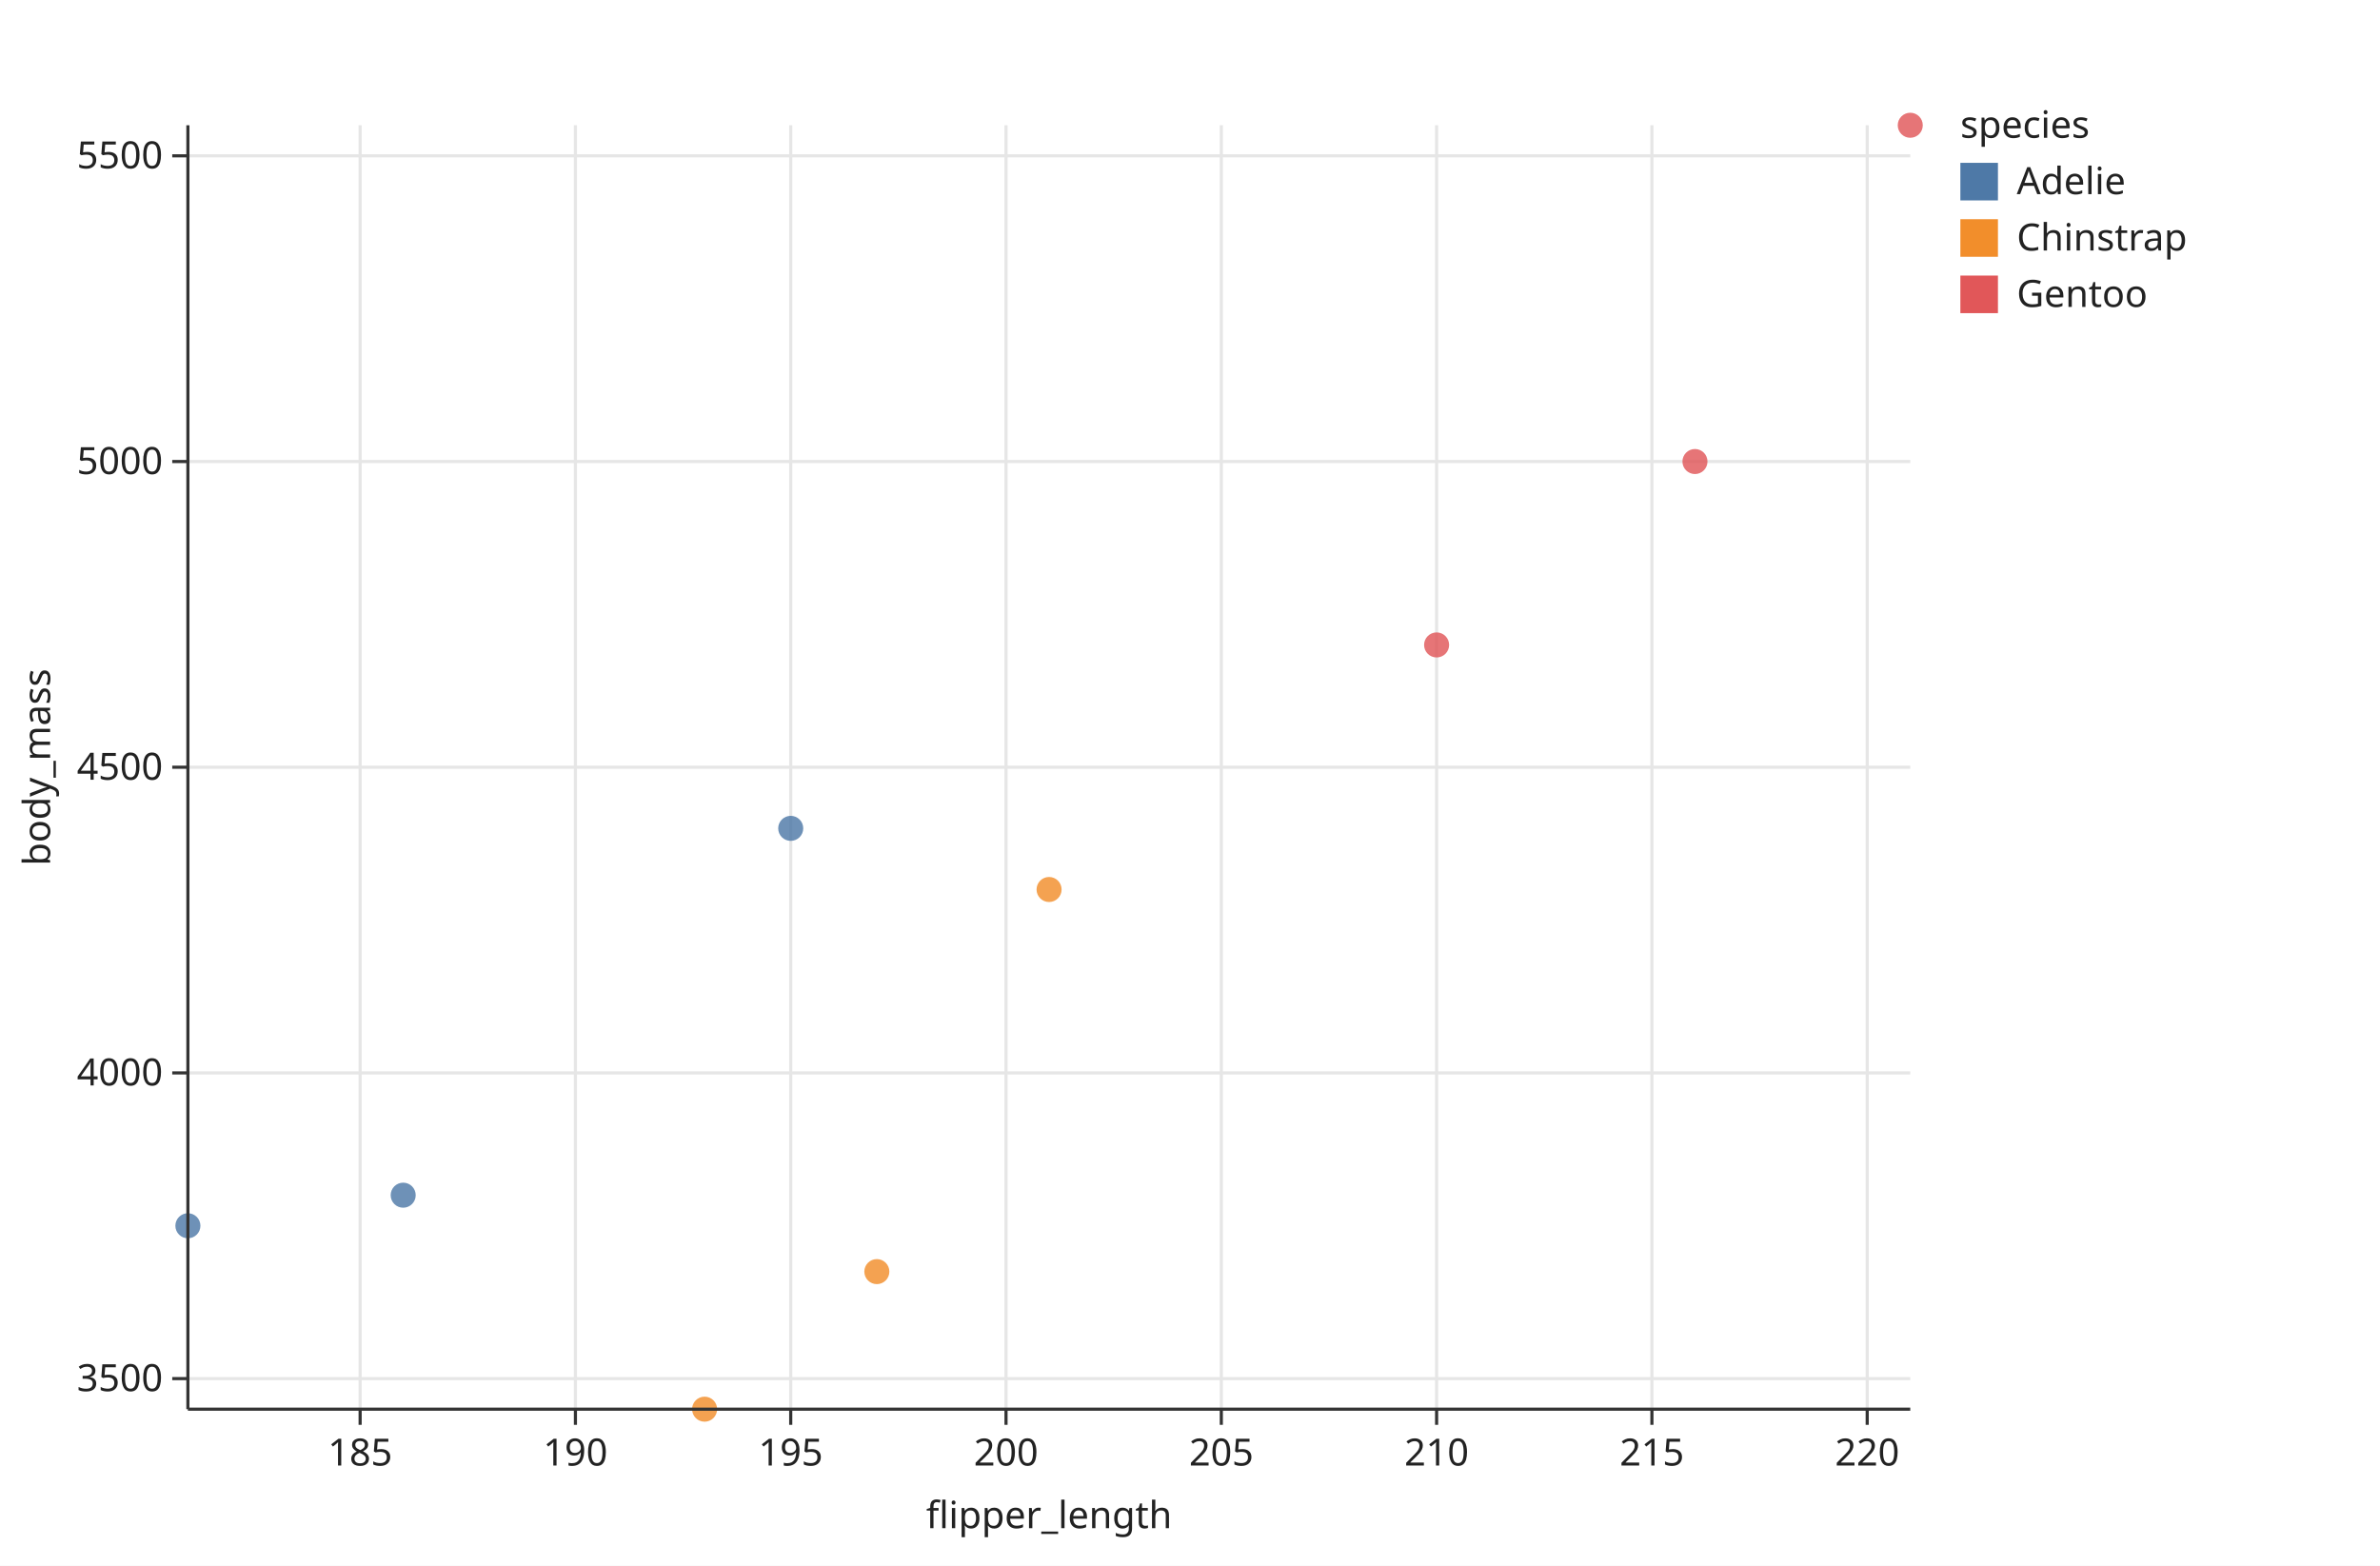
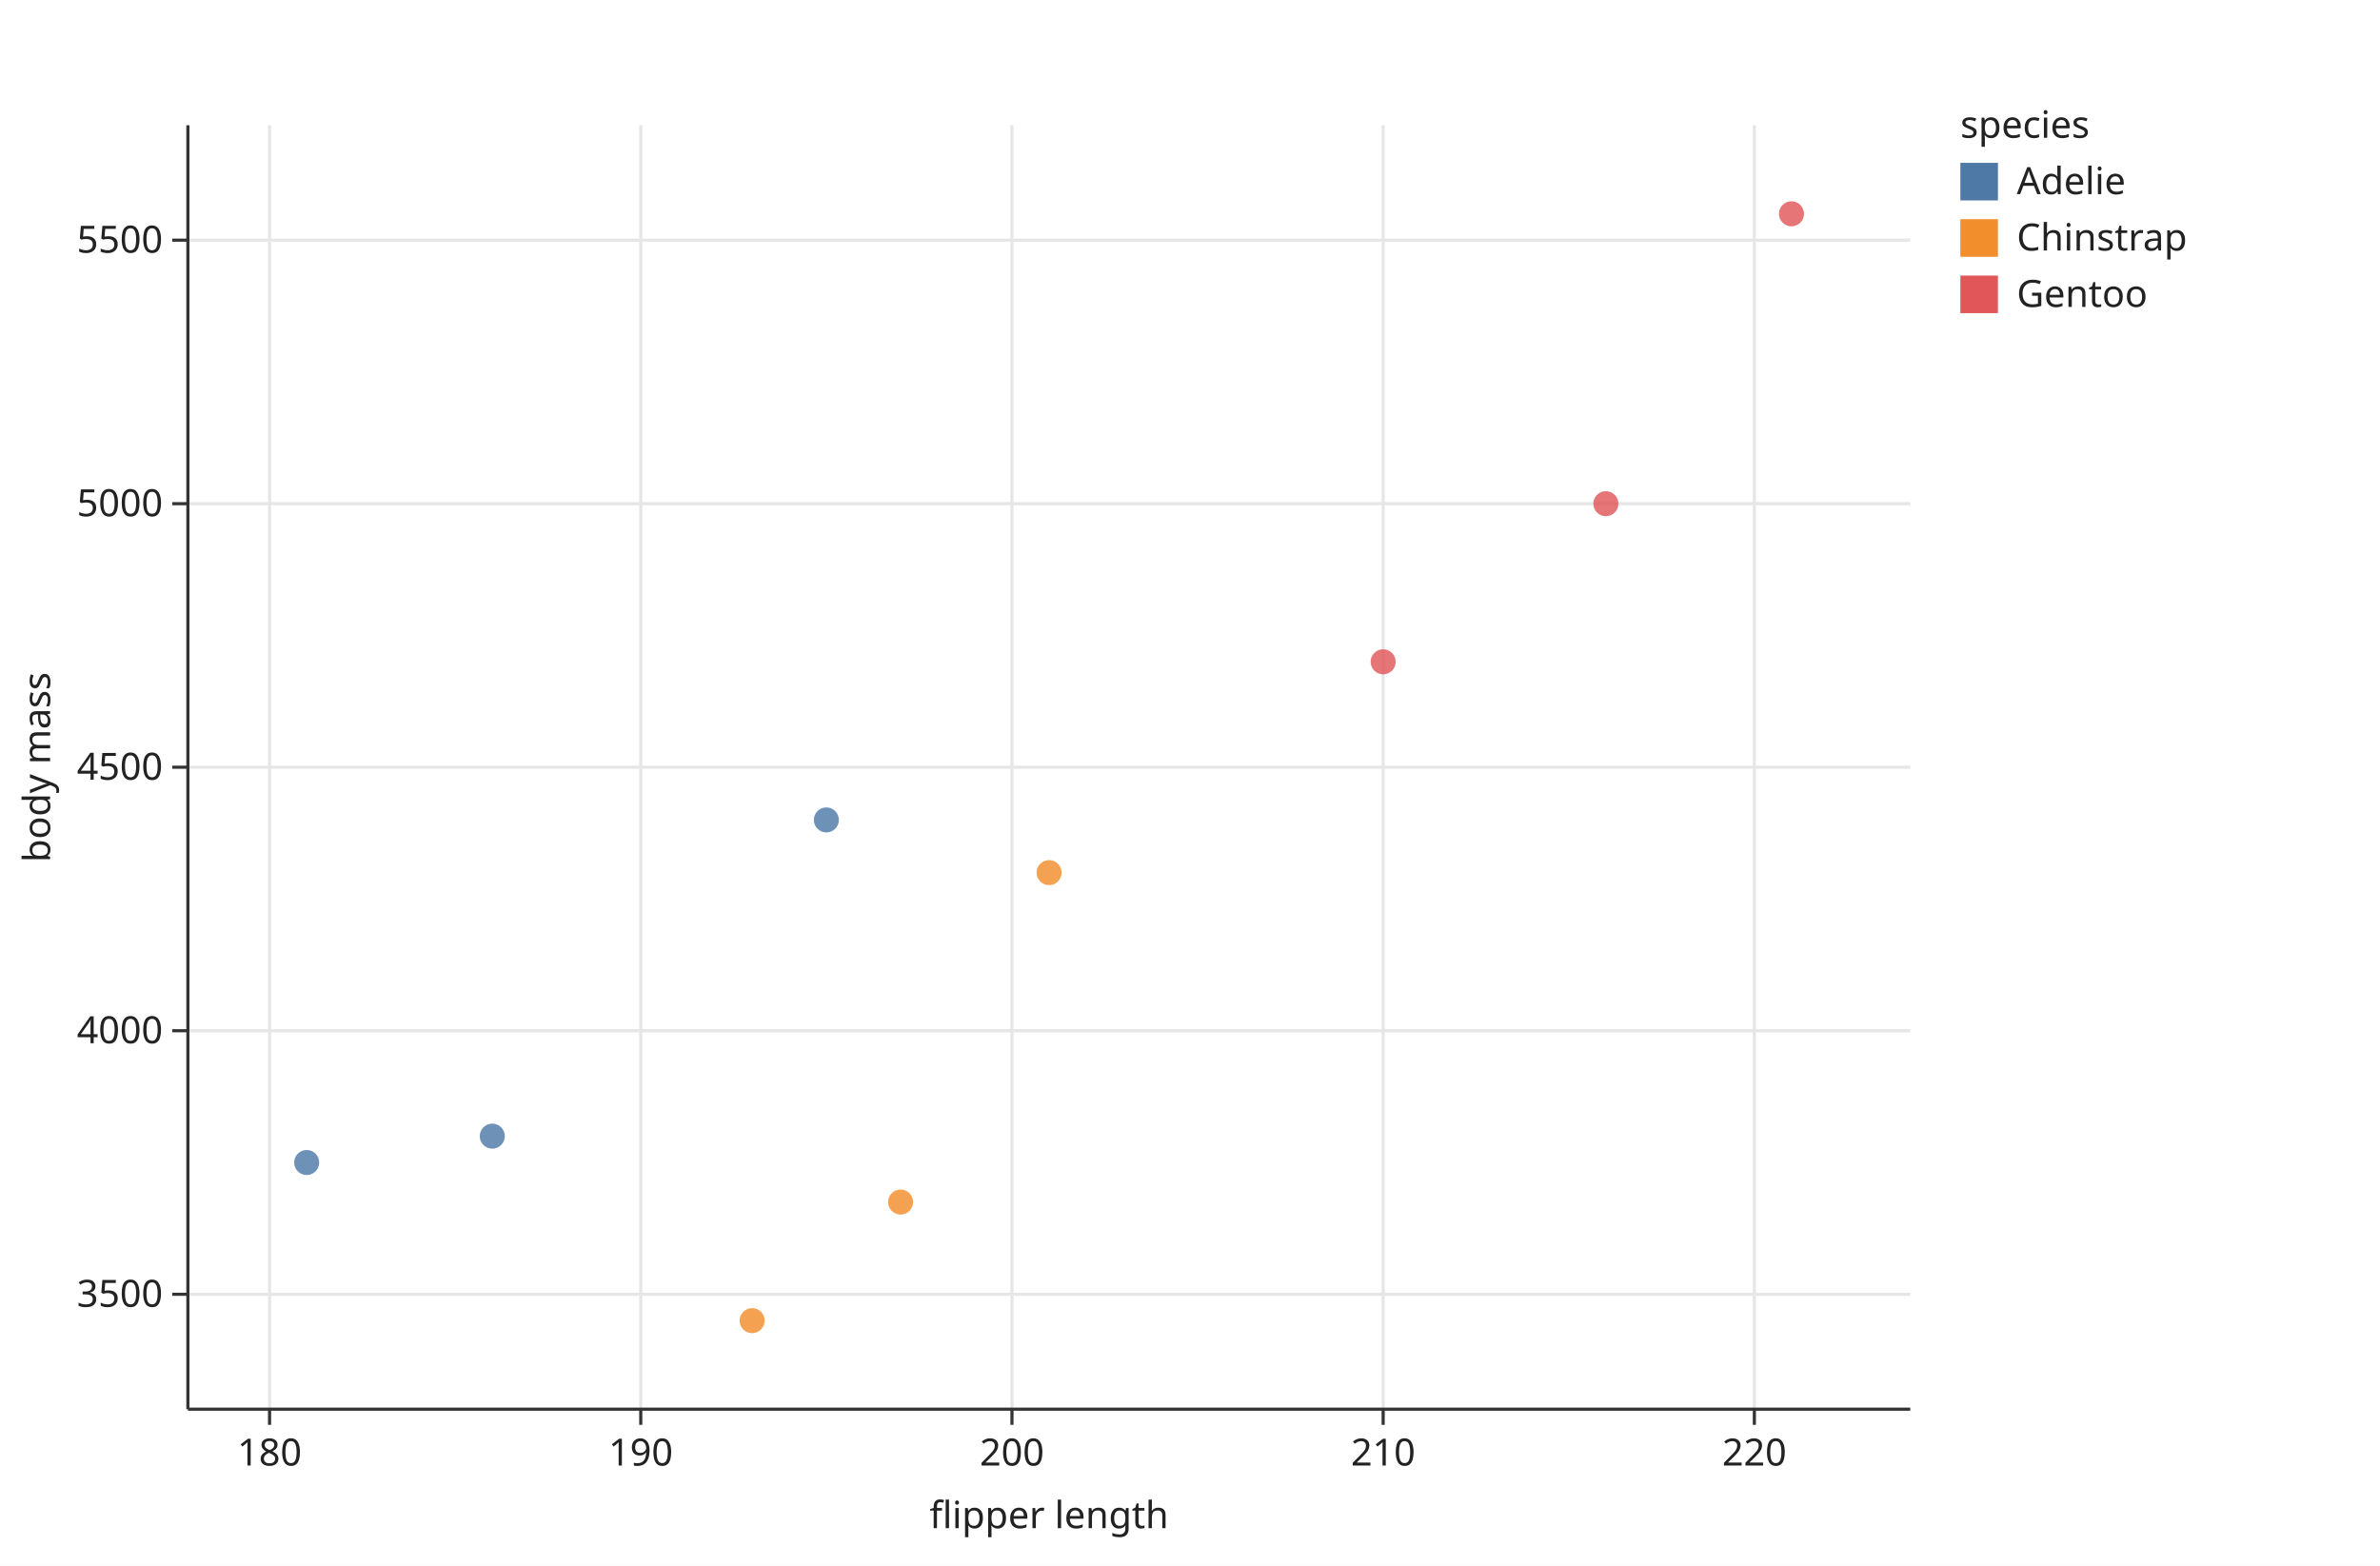
<svg xmlns="http://www.w3.org/2000/svg" width="760" height="500" viewBox="0 0 760 500" role="img">
  <rect class="algraf-background" x="0" y="0" width="760" height="500" fill="#ffffff" />
  <rect class="algraf-plot-area" x="60" y="40" width="550" height="410" fill="#ffffff" />
  <g class="algraf-grid">
-     <line x1="115" y1="40" x2="115" y2="450" stroke="#e6e6e6" stroke-width="1" />
-     <line x1="183.75" y1="40" x2="183.75" y2="450" stroke="#e6e6e6" stroke-width="1" />
-     <line x1="252.5" y1="40" x2="252.5" y2="450" stroke="#e6e6e6" stroke-width="1" />
-     <line x1="321.25" y1="40" x2="321.25" y2="450" stroke="#e6e6e6" stroke-width="1" />
-     <line x1="390" y1="40" x2="390" y2="450" stroke="#e6e6e6" stroke-width="1" />
-     <line x1="458.75" y1="40" x2="458.75" y2="450" stroke="#e6e6e6" stroke-width="1" />
-     <line x1="527.5" y1="40" x2="527.5" y2="450" stroke="#e6e6e6" stroke-width="1" />
-     <line x1="596.25" y1="40" x2="596.25" y2="450" stroke="#e6e6e6" stroke-width="1" />
-     <line x1="60" y1="440.238" x2="610" y2="440.238" stroke="#e6e6e6" stroke-width="1" />
-     <line x1="60" y1="342.619" x2="610" y2="342.619" stroke="#e6e6e6" stroke-width="1" />
+     <line x1="86.078" y1="40" x2="86.078" y2="450" stroke="#e6e6e6" stroke-width="1" />
+     <line x1="204.612" y1="40" x2="204.612" y2="450" stroke="#e6e6e6" stroke-width="1" />
+     <line x1="323.147" y1="40" x2="323.147" y2="450" stroke="#e6e6e6" stroke-width="1" />
+     <line x1="441.681" y1="40" x2="441.681" y2="450" stroke="#e6e6e6" stroke-width="1" />
+     <line x1="560.216" y1="40" x2="560.216" y2="450" stroke="#e6e6e6" stroke-width="1" />
+     <line x1="60" y1="413.309" x2="610" y2="413.309" stroke="#e6e6e6" stroke-width="1" />
+     <line x1="60" y1="329.154" x2="610" y2="329.154" stroke="#e6e6e6" stroke-width="1" />
    <line x1="60" y1="245" x2="610" y2="245" stroke="#e6e6e6" stroke-width="1" />
-     <line x1="60" y1="147.381" x2="610" y2="147.381" stroke="#e6e6e6" stroke-width="1" />
-     <line x1="60" y1="49.762" x2="610" y2="49.762" stroke="#e6e6e6" stroke-width="1" />
+     <line x1="60" y1="160.846" x2="610" y2="160.846" stroke="#e6e6e6" stroke-width="1" />
+     <line x1="60" y1="76.691" x2="610" y2="76.691" stroke="#e6e6e6" stroke-width="1" />
  </g>
  <g class="algraf-layer algraf-geom-point">
-     <circle cx="60" cy="391.429" r="4" fill="#4E79A7" opacity="0.82" />
-     <circle cx="128.75" cy="381.667" r="4" fill="#4E79A7" opacity="0.82" />
-     <circle cx="252.5" cy="264.524" r="4" fill="#4E79A7" opacity="0.82" />
-     <circle cx="225" cy="450" r="4" fill="#F28E2B" opacity="0.82" />
-     <circle cx="280" cy="406.071" r="4" fill="#F28E2B" opacity="0.82" />
-     <circle cx="335" cy="284.048" r="4" fill="#F28E2B" opacity="0.82" />
-     <circle cx="458.75" cy="205.952" r="4" fill="#E15759" opacity="0.82" />
-     <circle cx="541.25" cy="147.381" r="4" fill="#E15759" opacity="0.82" />
-     <circle cx="610" cy="40" r="4" fill="#E15759" opacity="0.82" />
+     <circle cx="97.931" cy="371.232" r="4" fill="#4E79A7" opacity="0.82" />
+     <circle cx="157.198" cy="362.816" r="4" fill="#4E79A7" opacity="0.82" />
+     <circle cx="263.879" cy="261.831" r="4" fill="#4E79A7" opacity="0.82" />
+     <circle cx="240.172" cy="421.724" r="4" fill="#F28E2B" opacity="0.82" />
+     <circle cx="287.586" cy="383.855" r="4" fill="#F28E2B" opacity="0.82" />
+     <circle cx="335" cy="278.662" r="4" fill="#F28E2B" opacity="0.82" />
+     <circle cx="441.681" cy="211.338" r="4" fill="#E15759" opacity="0.82" />
+     <circle cx="512.802" cy="160.846" r="4" fill="#E15759" opacity="0.82" />
+     <circle cx="572.069" cy="68.276" r="4" fill="#E15759" opacity="0.82" />
  </g>
  <g class="algraf-axes">
    <line x1="60" y1="450" x2="610" y2="450" stroke="#333333" stroke-width="1" />
-     <line x1="115" y1="450" x2="115" y2="455" stroke="#333333" stroke-width="1" />
-     <text x="115" y="468" text-anchor="middle" font-family="system-ui, sans-serif" font-size="12" fill="#222222">185</text>
-     <line x1="183.75" y1="450" x2="183.75" y2="455" stroke="#333333" stroke-width="1" />
-     <text x="183.75" y="468" text-anchor="middle" font-family="system-ui, sans-serif" font-size="12" fill="#222222">190</text>
-     <line x1="252.5" y1="450" x2="252.5" y2="455" stroke="#333333" stroke-width="1" />
-     <text x="252.5" y="468" text-anchor="middle" font-family="system-ui, sans-serif" font-size="12" fill="#222222">195</text>
-     <line x1="321.25" y1="450" x2="321.25" y2="455" stroke="#333333" stroke-width="1" />
-     <text x="321.25" y="468" text-anchor="middle" font-family="system-ui, sans-serif" font-size="12" fill="#222222">200</text>
-     <line x1="390" y1="450" x2="390" y2="455" stroke="#333333" stroke-width="1" />
-     <text x="390" y="468" text-anchor="middle" font-family="system-ui, sans-serif" font-size="12" fill="#222222">205</text>
-     <line x1="458.75" y1="450" x2="458.75" y2="455" stroke="#333333" stroke-width="1" />
-     <text x="458.75" y="468" text-anchor="middle" font-family="system-ui, sans-serif" font-size="12" fill="#222222">210</text>
-     <line x1="527.5" y1="450" x2="527.5" y2="455" stroke="#333333" stroke-width="1" />
-     <text x="527.5" y="468" text-anchor="middle" font-family="system-ui, sans-serif" font-size="12" fill="#222222">215</text>
-     <line x1="596.25" y1="450" x2="596.25" y2="455" stroke="#333333" stroke-width="1" />
-     <text x="596.25" y="468" text-anchor="middle" font-family="system-ui, sans-serif" font-size="12" fill="#222222">220</text>
-     <text x="335" y="488" text-anchor="middle" font-family="system-ui, sans-serif" font-size="12" fill="#222222">flipper_length</text>
+     <line x1="86.078" y1="450" x2="86.078" y2="455" stroke="#333333" stroke-width="1" />
+     <text x="86.078" y="468" text-anchor="middle" font-family="system-ui, sans-serif" font-size="12" fill="#222222">180</text>
+     <line x1="204.612" y1="450" x2="204.612" y2="455" stroke="#333333" stroke-width="1" />
+     <text x="204.612" y="468" text-anchor="middle" font-family="system-ui, sans-serif" font-size="12" fill="#222222">190</text>
+     <line x1="323.147" y1="450" x2="323.147" y2="455" stroke="#333333" stroke-width="1" />
+     <text x="323.147" y="468" text-anchor="middle" font-family="system-ui, sans-serif" font-size="12" fill="#222222">200</text>
+     <line x1="441.681" y1="450" x2="441.681" y2="455" stroke="#333333" stroke-width="1" />
+     <text x="441.681" y="468" text-anchor="middle" font-family="system-ui, sans-serif" font-size="12" fill="#222222">210</text>
+     <line x1="560.216" y1="450" x2="560.216" y2="455" stroke="#333333" stroke-width="1" />
+     <text x="560.216" y="468" text-anchor="middle" font-family="system-ui, sans-serif" font-size="12" fill="#222222">220</text>
+     <text x="335" y="488" text-anchor="middle" font-family="system-ui, sans-serif" font-size="12" fill="#222222">flipper length</text>
    <line x1="60" y1="40" x2="60" y2="450" stroke="#333333" stroke-width="1" />
-     <line x1="55" y1="440.238" x2="60" y2="440.238" stroke="#333333" stroke-width="1" />
-     <text x="52" y="444.238" text-anchor="end" font-family="system-ui, sans-serif" font-size="12" fill="#222222">3500</text>
-     <line x1="55" y1="342.619" x2="60" y2="342.619" stroke="#333333" stroke-width="1" />
-     <text x="52" y="346.619" text-anchor="end" font-family="system-ui, sans-serif" font-size="12" fill="#222222">4000</text>
+     <line x1="55" y1="413.309" x2="60" y2="413.309" stroke="#333333" stroke-width="1" />
+     <text x="52" y="417.309" text-anchor="end" font-family="system-ui, sans-serif" font-size="12" fill="#222222">3500</text>
+     <line x1="55" y1="329.154" x2="60" y2="329.154" stroke="#333333" stroke-width="1" />
+     <text x="52" y="333.154" text-anchor="end" font-family="system-ui, sans-serif" font-size="12" fill="#222222">4000</text>
    <line x1="55" y1="245" x2="60" y2="245" stroke="#333333" stroke-width="1" />
    <text x="52" y="249" text-anchor="end" font-family="system-ui, sans-serif" font-size="12" fill="#222222">4500</text>
-     <line x1="55" y1="147.381" x2="60" y2="147.381" stroke="#333333" stroke-width="1" />
-     <text x="52" y="151.381" text-anchor="end" font-family="system-ui, sans-serif" font-size="12" fill="#222222">5000</text>
-     <line x1="55" y1="49.762" x2="60" y2="49.762" stroke="#333333" stroke-width="1" />
-     <text x="52" y="53.762" text-anchor="end" font-family="system-ui, sans-serif" font-size="12" fill="#222222">5500</text>
-     <text x="16" y="245" text-anchor="middle" transform="rotate(-90 16 245)" font-family="system-ui, sans-serif" font-size="12" fill="#222222">body_mass</text>
+     <line x1="55" y1="160.846" x2="60" y2="160.846" stroke="#333333" stroke-width="1" />
+     <text x="52" y="164.846" text-anchor="end" font-family="system-ui, sans-serif" font-size="12" fill="#222222">5000</text>
+     <line x1="55" y1="76.691" x2="60" y2="76.691" stroke="#333333" stroke-width="1" />
+     <text x="52" y="80.691" text-anchor="end" font-family="system-ui, sans-serif" font-size="12" fill="#222222">5500</text>
+     <text x="16" y="245" text-anchor="middle" transform="rotate(-90 16 245)" font-family="system-ui, sans-serif" font-size="12" fill="#222222">body mass</text>
  </g>
  <g class="algraf-legends">
    <text x="626" y="44" text-anchor="start" font-family="system-ui, sans-serif" font-size="12" fill="#222222">species</text>
    <rect x="626" y="52" width="12" height="12" fill="#4E79A7" />
    <text x="644" y="62" text-anchor="start" font-family="system-ui, sans-serif" font-size="12" fill="#222222">Adelie</text>
    <rect x="626" y="70" width="12" height="12" fill="#F28E2B" />
    <text x="644" y="80" text-anchor="start" font-family="system-ui, sans-serif" font-size="12" fill="#222222">Chinstrap</text>
    <rect x="626" y="88" width="12" height="12" fill="#E15759" />
    <text x="644" y="98" text-anchor="start" font-family="system-ui, sans-serif" font-size="12" fill="#222222">Gentoo</text>
  </g>
</svg>
